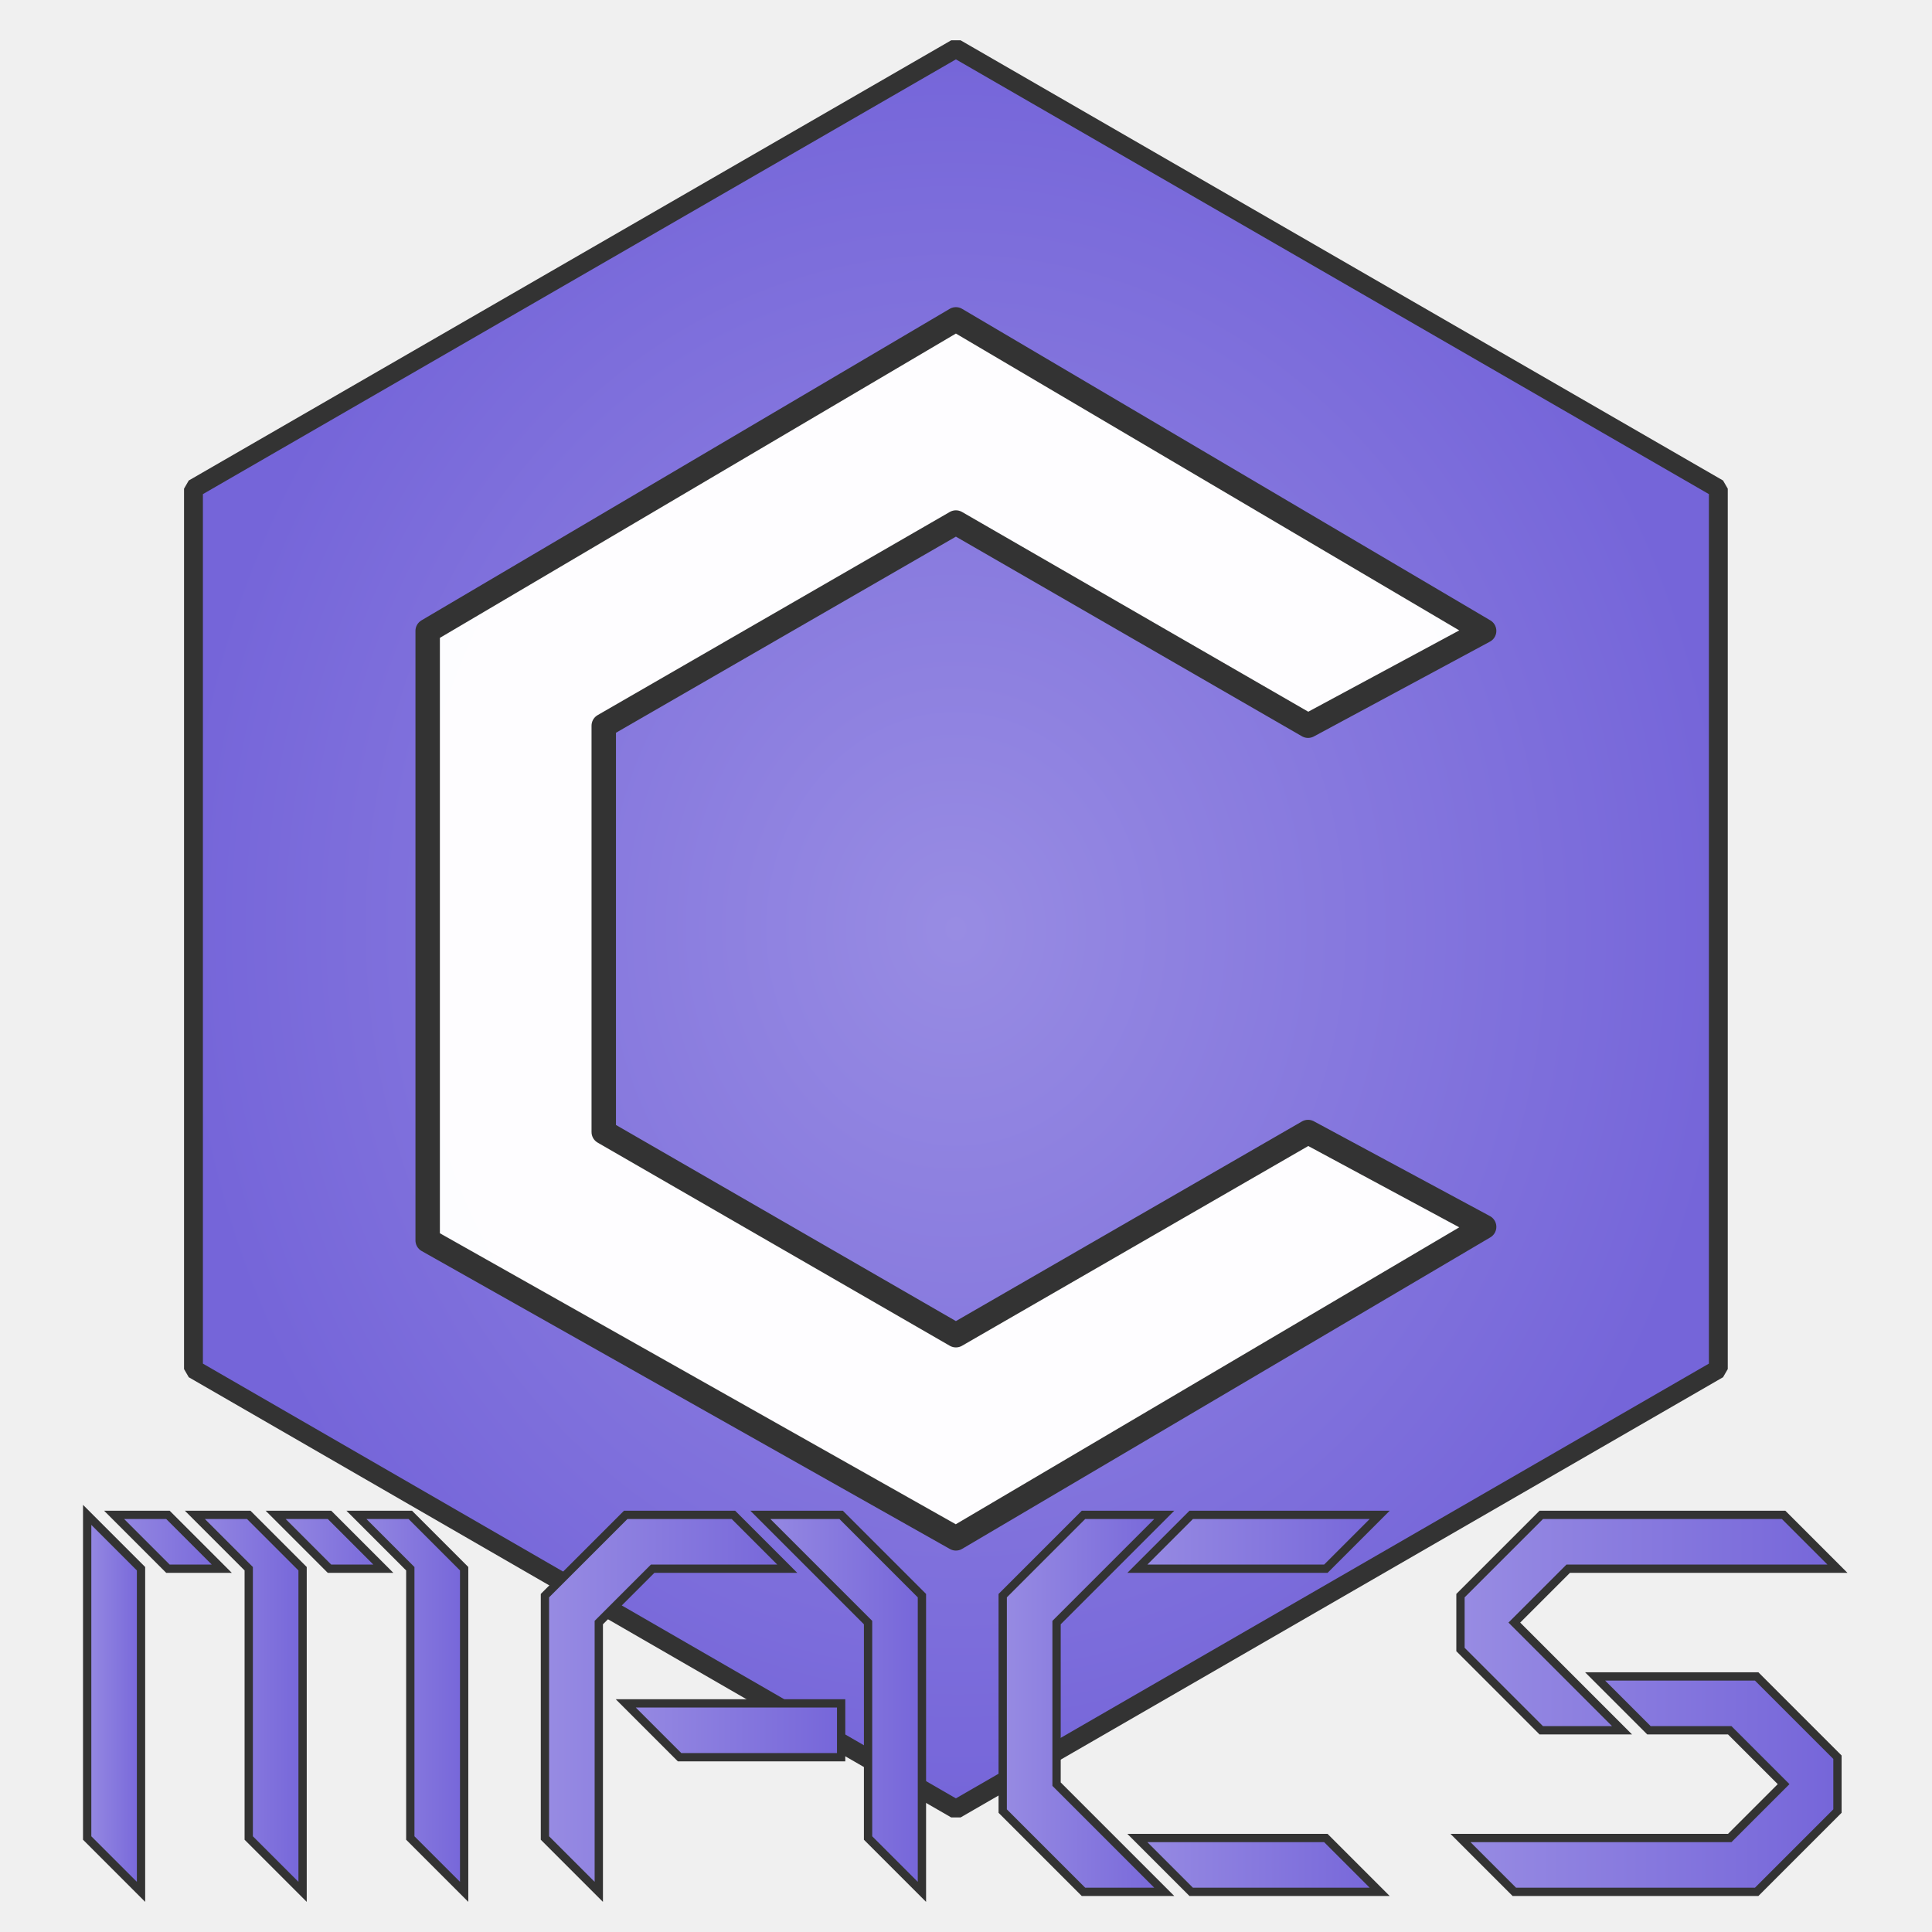
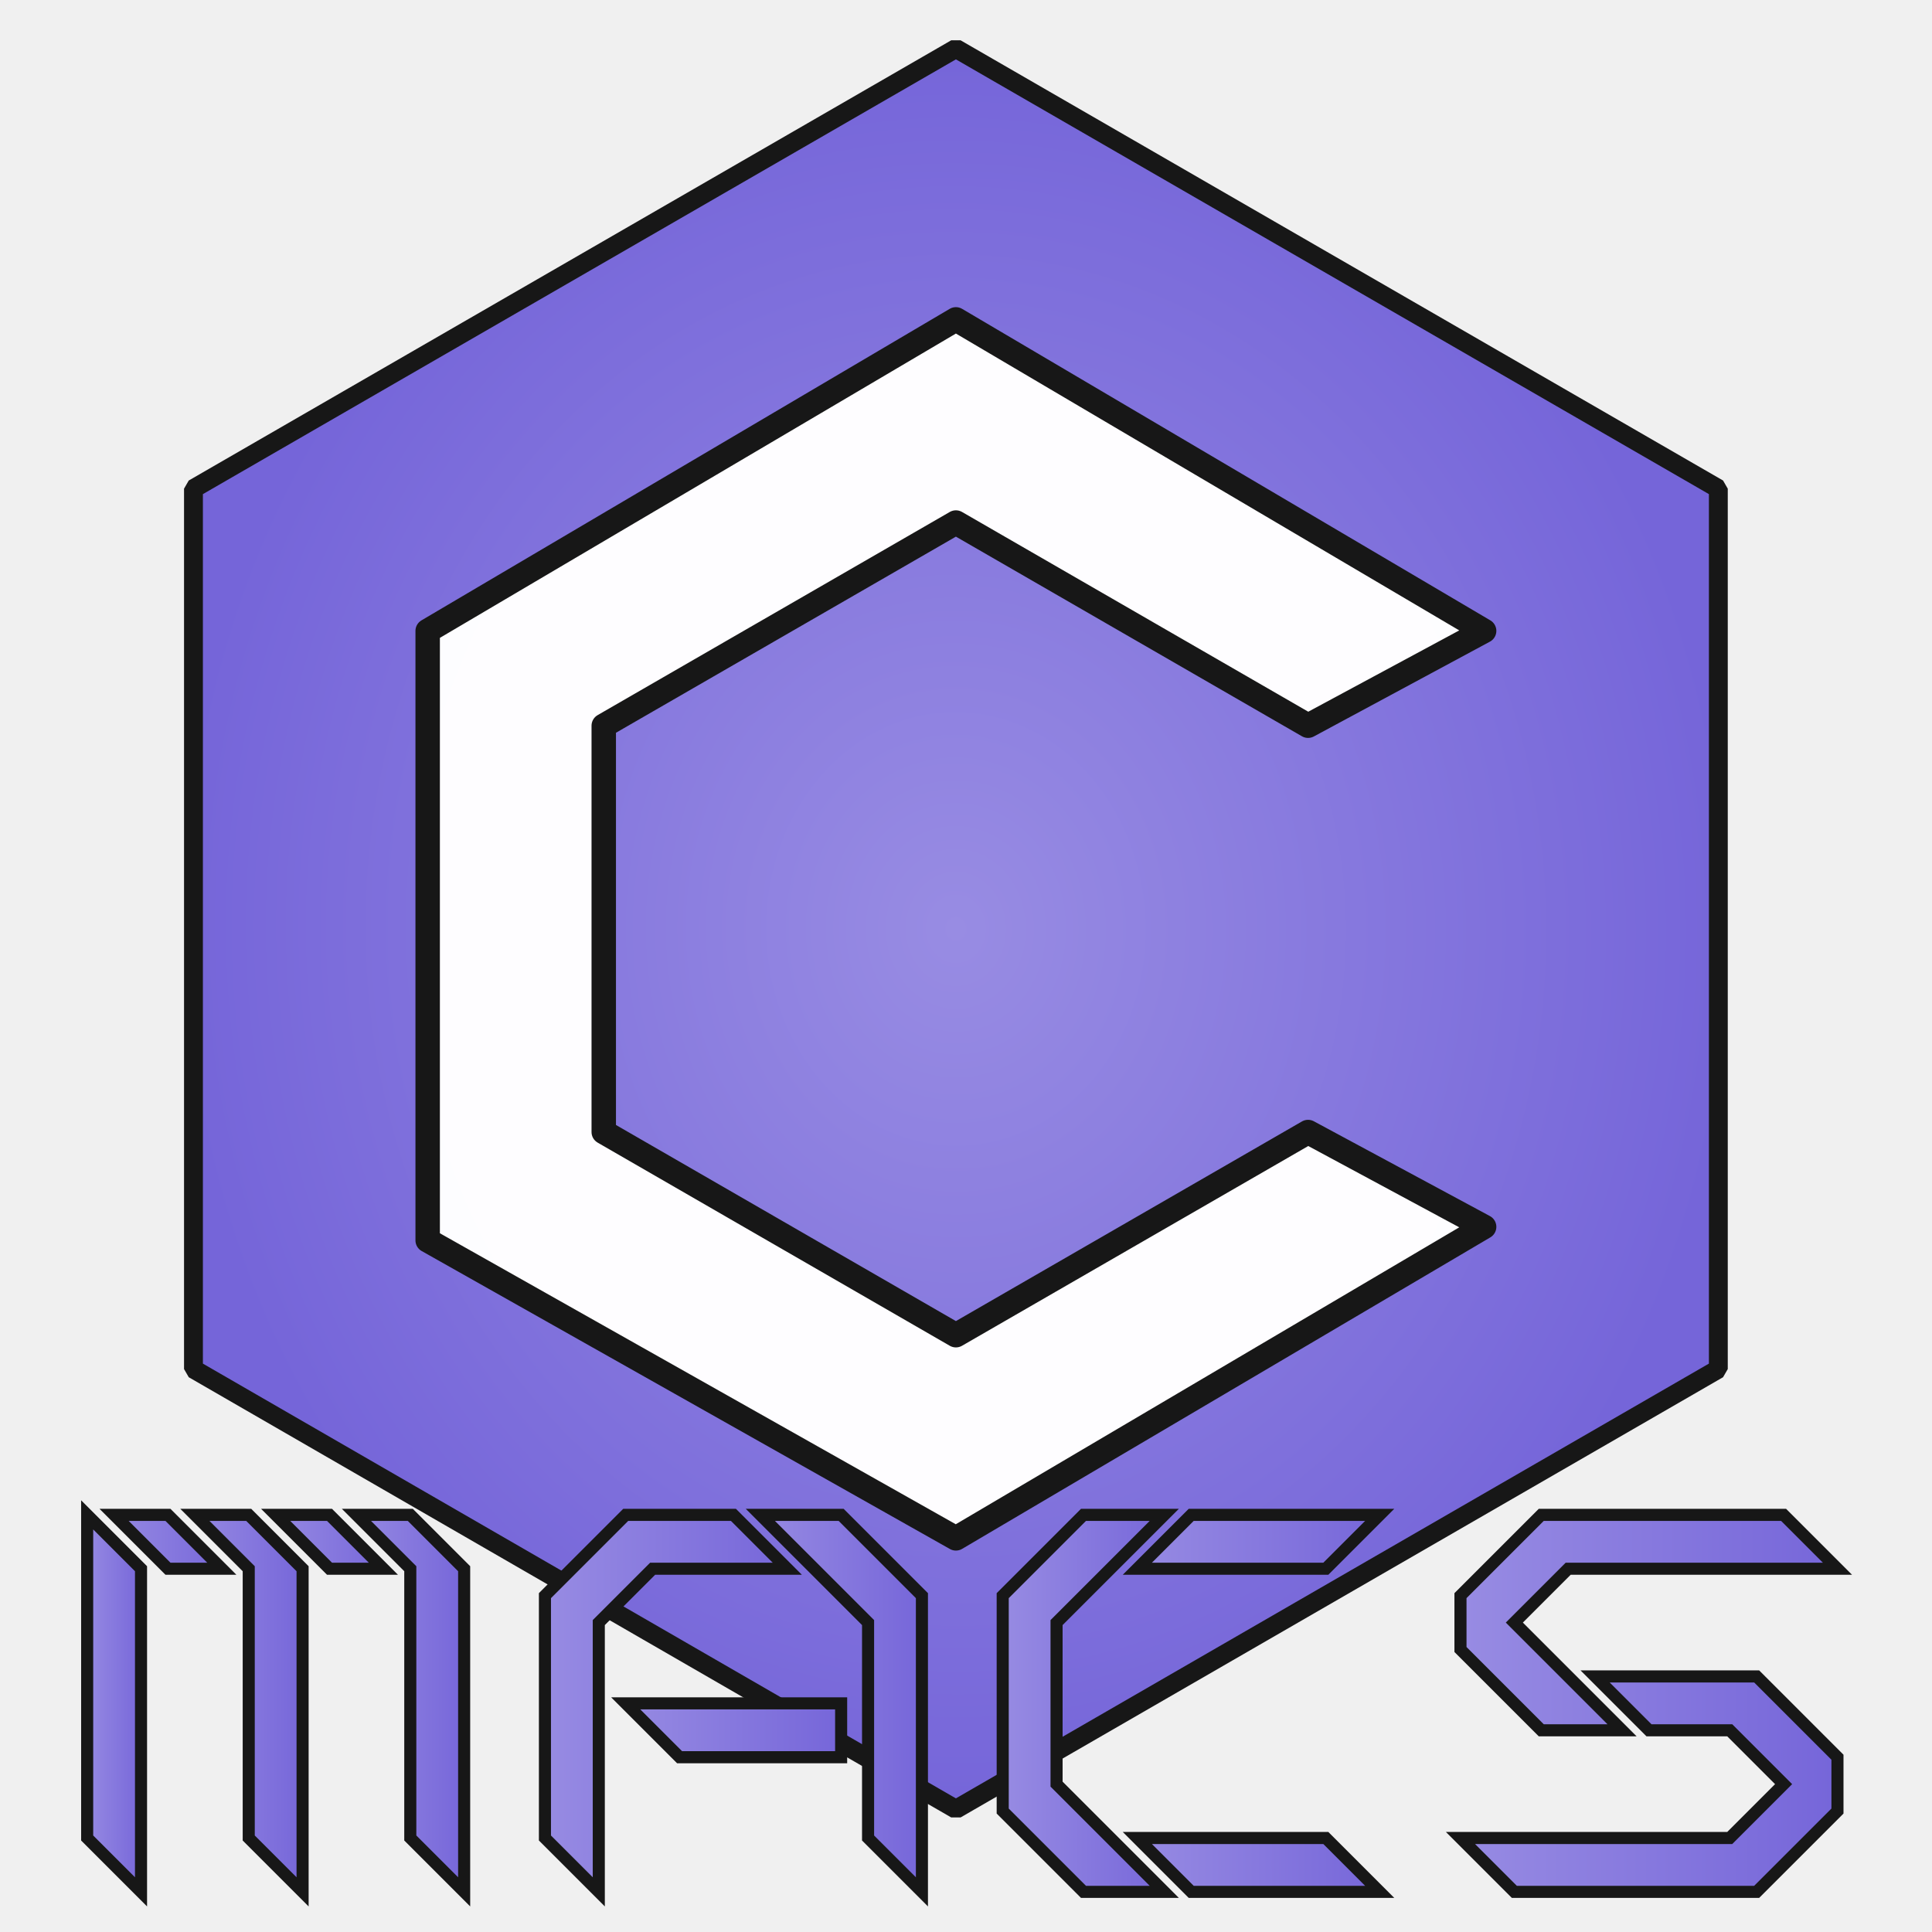
<svg xmlns="http://www.w3.org/2000/svg" xmlns:xlink="http://www.w3.org/1999/xlink" width="512" height="512" viewBox="0 0 512 512" version="1.1" id="svg5">
  <defs id="defs2">
    <linearGradient id="linearGradient32788">
      <stop style="stop-color:#988ce3;stop-opacity:1;" offset="0" id="stop32784" />
      <stop style="stop-color:#7565d9;stop-opacity:1" offset="1" id="stop32786" />
    </linearGradient>
    <radialGradient xlink:href="#linearGradient32788" id="radialGradient32790" cx="253.324" cy="246.159" fx="253.324" fy="246.159" r="204.553" gradientTransform="matrix(1.01045,-0.01422409,0.01625203,1.15451,-6.647696,-34.43085)" gradientUnits="userSpaceOnUse" />
    <linearGradient xlink:href="#linearGradient32788" id="linearGradient1834" x1="91.806" y1="452.186" x2="124.106" y2="452.186" gradientUnits="userSpaceOnUse" />
    <linearGradient xlink:href="#linearGradient32788" id="linearGradient1836" x1="70.397" y1="408.592" x2="104.253" y2="408.592" gradientUnits="userSpaceOnUse" />
    <linearGradient xlink:href="#linearGradient32788" id="linearGradient1838" x1="48.989" y1="452.186" x2="81.289" y2="452.186" gradientUnits="userSpaceOnUse" />
    <linearGradient xlink:href="#linearGradient32788" id="linearGradient1840" x1="27.581" y1="408.592" x2="61.437" y2="408.592" gradientUnits="userSpaceOnUse" />
    <linearGradient xlink:href="#linearGradient32788" id="linearGradient1842" x1="22" y1="451.408" x2="38.473" y2="451.408" gradientUnits="userSpaceOnUse" />
    <linearGradient xlink:href="#linearGradient32788" id="linearGradient1844" x1="163.167" y1="458.544" x2="224.011" y2="458.544" gradientUnits="userSpaceOnUse" />
    <linearGradient xlink:href="#linearGradient32788" id="linearGradient1846" x1="298.753" y1="494.225" x2="368.289" y2="494.225" gradientUnits="userSpaceOnUse" />
    <linearGradient xlink:href="#linearGradient32788" id="linearGradient1848" x1="264.628" y1="451.408" x2="311.2" y2="451.408" gradientUnits="userSpaceOnUse" />
    <linearGradient xlink:href="#linearGradient32788" id="linearGradient1850" x1="298.753" y1="408.592" x2="368.289" y2="408.592" gradientUnits="userSpaceOnUse" />
    <linearGradient xlink:href="#linearGradient32788" id="linearGradient1852" x1="143.314" y1="452.186" x2="211.295" y2="452.186" gradientUnits="userSpaceOnUse" />
    <linearGradient xlink:href="#linearGradient32788" id="linearGradient1854" x1="198.847" y1="452.186" x2="245.42" y2="452.186" gradientUnits="userSpaceOnUse" />
    <linearGradient xlink:href="#linearGradient32788" id="linearGradient1856" x1="385.942" y1="430" x2="489.603" y2="430" gradientUnits="userSpaceOnUse" />
    <linearGradient xlink:href="#linearGradient32788" id="linearGradient1858" x1="384.386" y1="472.817" x2="488.047" y2="472.817" gradientUnits="userSpaceOnUse" />
  </defs>
  <g id="layer2" style="display:inline">
-     <path style="fill:url(#radialGradient32790);fill-opacity:1;stroke:#333333;stroke-width:5;stroke-linecap:square;stroke-linejoin:bevel;stroke-miterlimit:4;stroke-dasharray:none;stroke-opacity:1" id="path24838-2" d="m 253.324,12.848 202.053,116.656 -10e-6,233.311 -202.053,116.656 -202.053,-116.656 6e-6,-233.311 z" />
-     <path style="fill:#ffffff;fill-opacity:0.986;stroke:#333333;stroke-width:6.476;stroke-linecap:butt;stroke-linejoin:round;stroke-miterlimit:4;stroke-dasharray:none;stroke-opacity:1" d="M 346.649,192.318 393.311,167.192 253.324,84.636 113.338,167.192 V 328.715 L 253.324,407.682 393.311,325.126 346.649,300 253.324,353.841 160,300 V 192.318 l 93.324,-53.841 z" id="path31746-7" />
+     <path style="fill:url(#radialGradient32790);fill-opacity:1;stroke:#171717;stroke-width:5;stroke-linecap:square;stroke-linejoin:bevel;stroke-miterlimit:4;stroke-dasharray:none;stroke-opacity:1" id="path24838-2" d="m 253.324,12.848 202.053,116.656 -10e-6,233.311 -202.053,116.656 -202.053,-116.656 6e-6,-233.311 z" />
+     <path style="fill:#ffffff;fill-opacity:0.986;stroke:#171717;stroke-width:6.476;stroke-linecap:butt;stroke-linejoin:round;stroke-miterlimit:4;stroke-dasharray:none;stroke-opacity:1" d="M 346.649,192.318 393.311,167.192 253.324,84.636 113.338,167.192 V 328.715 L 253.324,407.682 393.311,325.126 346.649,300 253.324,353.841 160,300 V 192.318 l 93.324,-53.841 z" id="path31746-7" />
  </g>
  <g id="layer1">
-     <path style="fill:url(#linearGradient1834);fill-opacity:1;stroke:#333333;stroke-width:2.2;stroke-linecap:butt;stroke-linejoin:miter;stroke-opacity:1;opacity:1;stroke-miterlimit:4;stroke-dasharray:none" d="m 94.461,401.456 14.272,14.272 v 71.361 l 14.272,14.272 v -85.633 l -14.272,-14.272 z" id="path3725" />
-     <path style="fill:url(#linearGradient1836);fill-opacity:1;stroke:#333333;stroke-width:2.2;stroke-linecap:butt;stroke-linejoin:miter;stroke-opacity:1;opacity:1;stroke-miterlimit:4;stroke-dasharray:none" d="m 87.325,401.456 h -14.272 l 14.272,14.272 h 14.272 z" id="path3920" />
-     <path style="fill:url(#linearGradient1838);fill-opacity:1;stroke:#333333;stroke-width:2.2;stroke-linecap:butt;stroke-linejoin:miter;stroke-opacity:1;opacity:1;stroke-miterlimit:4;stroke-dasharray:none" d="m 65.917,401.456 14.272,14.272 v 85.633 l -14.272,-14.272 v -71.361 L 51.645,401.456 Z" id="path4115" />
-     <path style="fill:url(#linearGradient1840);fill-opacity:1;stroke:#333333;stroke-width:2.2;stroke-linecap:butt;stroke-linejoin:miter;stroke-opacity:1;opacity:1;stroke-miterlimit:4;stroke-dasharray:none" d="m 44.509,401.456 14.272,14.272 H 44.509 l -14.272,-14.272 z" id="path4310" />
-     <path style="fill:url(#linearGradient1842);fill-opacity:1;stroke:#333333;stroke-width:2.2;stroke-linecap:butt;stroke-linejoin:miter;stroke-opacity:1;opacity:1;stroke-miterlimit:4;stroke-dasharray:none" d="m 23.1,401.456 v 85.633 l 14.272,14.272 v -85.633 z" id="path4425" />
-     <path style="fill:url(#linearGradient1844);fill-opacity:1;stroke:#333333;stroke-width:2.2;stroke-linecap:butt;stroke-linejoin:miter;stroke-opacity:1;opacity:1;stroke-miterlimit:4;stroke-dasharray:none" d="m 165.822,451.408 14.272,14.272 h 42.817 v -14.272 z" id="path6464-5" />
-     <path style="fill:url(#linearGradient1846);fill-opacity:1;stroke:#333333;stroke-width:2.2;stroke-linecap:butt;stroke-linejoin:miter;stroke-opacity:1;opacity:1;stroke-miterlimit:4;stroke-dasharray:none" d="M 365.633,501.361 H 315.68 L 301.408,487.089 H 351.361 Z" id="path6923" />
-     <path style="fill:url(#linearGradient1848);fill-opacity:1;stroke:#333333;stroke-width:2.2;stroke-linecap:butt;stroke-linejoin:miter;stroke-opacity:1;opacity:1;stroke-miterlimit:4;stroke-dasharray:none" d="m 308.544,501.361 h -21.408 l -21.408,-21.408 v -57.089 l 21.408,-21.408 h 21.408 L 280,430 v 42.817 z" id="path6925" />
-     <path style="fill:url(#linearGradient1850);fill-opacity:1;stroke:#333333;stroke-width:2.2;stroke-linecap:butt;stroke-linejoin:miter;stroke-opacity:1;opacity:1;stroke-miterlimit:4;stroke-dasharray:none" d="m 315.68,401.456 -14.272,14.272 h 49.953 l 14.272,-14.272 z" id="path6927" />
-     <path style="fill:url(#linearGradient1852);fill-opacity:1;stroke:#333333;stroke-width:2.2;stroke-linecap:butt;stroke-linejoin:miter;stroke-opacity:1;opacity:1;stroke-miterlimit:4;stroke-dasharray:none" d="m 158.686,501.361 -14.272,-14.272 v -64.225 l 21.408,-21.408 h 28.544 l 14.272,14.272 h -35.681 L 158.686,430 Z" id="path9238" />
-     <path style="fill:url(#linearGradient1854);fill-opacity:1;stroke:#333333;stroke-width:2.2;stroke-linecap:butt;stroke-linejoin:miter;stroke-opacity:1;opacity:1;stroke-miterlimit:4;stroke-dasharray:none" d="M 201.503,401.456 230.047,430 v 57.089 l 14.272,14.272 v -78.497 l -21.408,-21.408 z" id="path9433" />
-     <path style="fill:url(#linearGradient1856);fill-opacity:1;stroke:#333333;stroke-width:2.2;stroke-linecap:butt;stroke-linejoin:miter;stroke-opacity:1;opacity:1;stroke-miterlimit:4;stroke-dasharray:none" d="m 486.947,415.728 h -71.361 L 401.314,430 l 28.544,28.544 h -21.408 l -21.408,-21.408 v -14.272 l 21.408,-21.408 h 64.225 z" id="path10100" />
-     <path style="fill:url(#linearGradient1858);fill-opacity:1;stroke:#333333;stroke-width:2.2;stroke-linecap:butt;stroke-linejoin:miter;stroke-opacity:1;opacity:1;stroke-miterlimit:4;stroke-dasharray:none" d="m 422.722,444.272 14.272,14.272 h 21.408 l 14.272,14.272 -14.272,14.272 h -71.361 l 14.272,14.272 h 64.225 l 21.408,-21.408 v -14.272 l -21.408,-21.408 z" id="path10102" />
+     <path style="fill:url(#linearGradient1834);fill-opacity:1;stroke:#171717;stroke-width:3.2;stroke-linecap:butt;stroke-linejoin:miter;stroke-opacity:1;opacity:1;stroke-miterlimit:4;stroke-dasharray:none" d="m 94.461,401.456 14.272,14.272 v 71.361 l 14.272,14.272 v -85.633 l -14.272,-14.272 z" id="path3725" />
+     <path style="fill:url(#linearGradient1836);fill-opacity:1;stroke:#171717;stroke-width:3.2;stroke-linecap:butt;stroke-linejoin:miter;stroke-opacity:1;opacity:1;stroke-miterlimit:4;stroke-dasharray:none" d="m 87.325,401.456 h -14.272 l 14.272,14.272 h 14.272 z" id="path3920" />
+     <path style="fill:url(#linearGradient1838);fill-opacity:1;stroke:#171717;stroke-width:3.2;stroke-linecap:butt;stroke-linejoin:miter;stroke-opacity:1;opacity:1;stroke-miterlimit:4;stroke-dasharray:none" d="m 65.917,401.456 14.272,14.272 v 85.633 l -14.272,-14.272 v -71.361 L 51.645,401.456 Z" id="path4115" />
+     <path style="fill:url(#linearGradient1840);fill-opacity:1;stroke:#171717;stroke-width:3.2;stroke-linecap:butt;stroke-linejoin:miter;stroke-opacity:1;opacity:1;stroke-miterlimit:4;stroke-dasharray:none" d="m 44.509,401.456 14.272,14.272 H 44.509 l -14.272,-14.272 z" id="path4310" />
+     <path style="fill:url(#linearGradient1842);fill-opacity:1;stroke:#171717;stroke-width:3.2;stroke-linecap:butt;stroke-linejoin:miter;stroke-opacity:1;opacity:1;stroke-miterlimit:4;stroke-dasharray:none" d="m 23.1,401.456 v 85.633 l 14.272,14.272 v -85.633 z" id="path4425" />
+     <path style="fill:url(#linearGradient1844);fill-opacity:1;stroke:#171717;stroke-width:3.2;stroke-linecap:butt;stroke-linejoin:miter;stroke-opacity:1;opacity:1;stroke-miterlimit:4;stroke-dasharray:none" d="m 165.822,451.408 14.272,14.272 h 42.817 v -14.272 z" id="path6464-5" />
+     <path style="fill:url(#linearGradient1846);fill-opacity:1;stroke:#171717;stroke-width:3.2;stroke-linecap:butt;stroke-linejoin:miter;stroke-opacity:1;opacity:1;stroke-miterlimit:4;stroke-dasharray:none" d="M 365.633,501.361 H 315.68 L 301.408,487.089 H 351.361 Z" id="path6923" />
+     <path style="fill:url(#linearGradient1848);fill-opacity:1;stroke:#171717;stroke-width:3.2;stroke-linecap:butt;stroke-linejoin:miter;stroke-opacity:1;opacity:1;stroke-miterlimit:4;stroke-dasharray:none" d="m 308.544,501.361 h -21.408 l -21.408,-21.408 v -57.089 l 21.408,-21.408 h 21.408 L 280,430 v 42.817 z" id="path6925" />
+     <path style="fill:url(#linearGradient1850);fill-opacity:1;stroke:#171717;stroke-width:3.2;stroke-linecap:butt;stroke-linejoin:miter;stroke-opacity:1;opacity:1;stroke-miterlimit:4;stroke-dasharray:none" d="m 315.68,401.456 -14.272,14.272 h 49.953 l 14.272,-14.272 z" id="path6927" />
+     <path style="fill:url(#linearGradient1852);fill-opacity:1;stroke:#171717;stroke-width:3.2;stroke-linecap:butt;stroke-linejoin:miter;stroke-opacity:1;opacity:1;stroke-miterlimit:4;stroke-dasharray:none" d="m 158.686,501.361 -14.272,-14.272 v -64.225 l 21.408,-21.408 h 28.544 l 14.272,14.272 h -35.681 L 158.686,430 Z" id="path9238" />
+     <path style="fill:url(#linearGradient1854);fill-opacity:1;stroke:#171717;stroke-width:3.2;stroke-linecap:butt;stroke-linejoin:miter;stroke-opacity:1;opacity:1;stroke-miterlimit:4;stroke-dasharray:none" d="M 201.503,401.456 230.047,430 v 57.089 l 14.272,14.272 v -78.497 l -21.408,-21.408 z" id="path9433" />
+     <path style="fill:url(#linearGradient1856);fill-opacity:1;stroke:#171717;stroke-width:3.2;stroke-linecap:butt;stroke-linejoin:miter;stroke-opacity:1;opacity:1;stroke-miterlimit:4;stroke-dasharray:none" d="m 486.947,415.728 h -71.361 L 401.314,430 l 28.544,28.544 h -21.408 l -21.408,-21.408 v -14.272 l 21.408,-21.408 h 64.225 z" id="path10100" />
+     <path style="fill:url(#linearGradient1858);fill-opacity:1;stroke:#171717;stroke-width:3.2;stroke-linecap:butt;stroke-linejoin:miter;stroke-opacity:1;opacity:1;stroke-miterlimit:4;stroke-dasharray:none" d="m 422.722,444.272 14.272,14.272 h 21.408 l 14.272,14.272 -14.272,14.272 h -71.361 l 14.272,14.272 h 64.225 l 21.408,-21.408 v -14.272 l -21.408,-21.408 z" id="path10102" />
  </g>
</svg>
